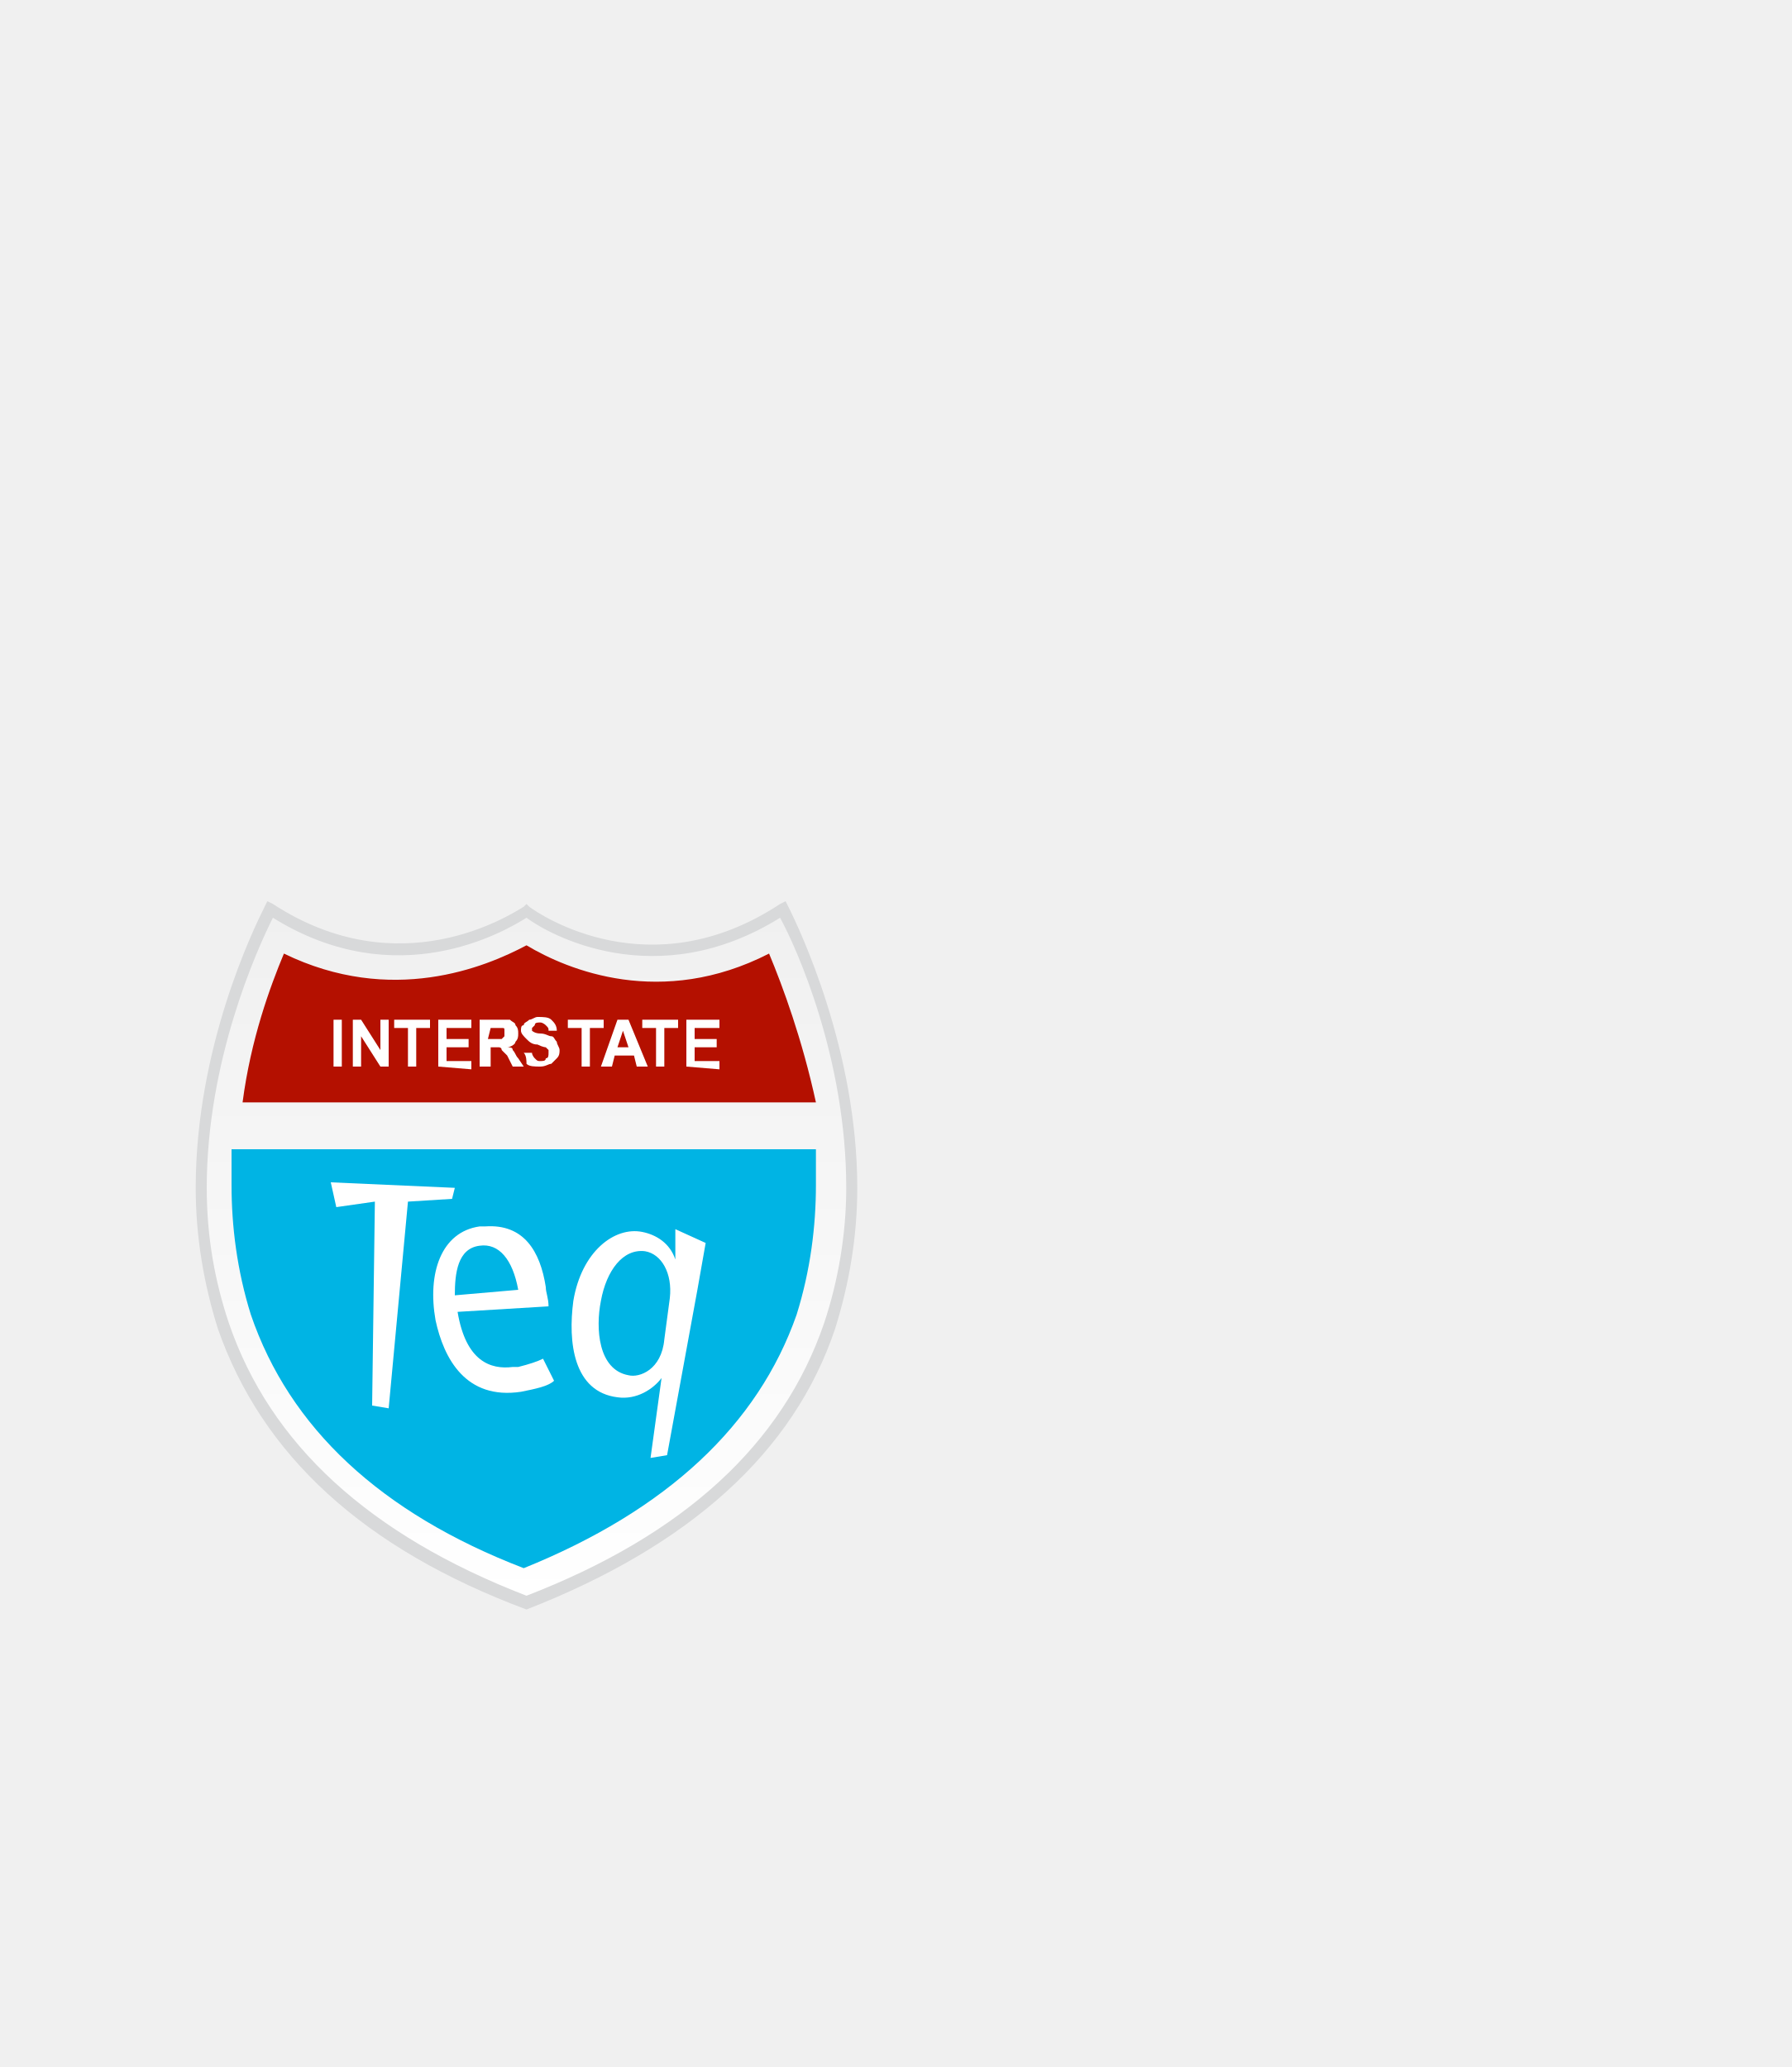
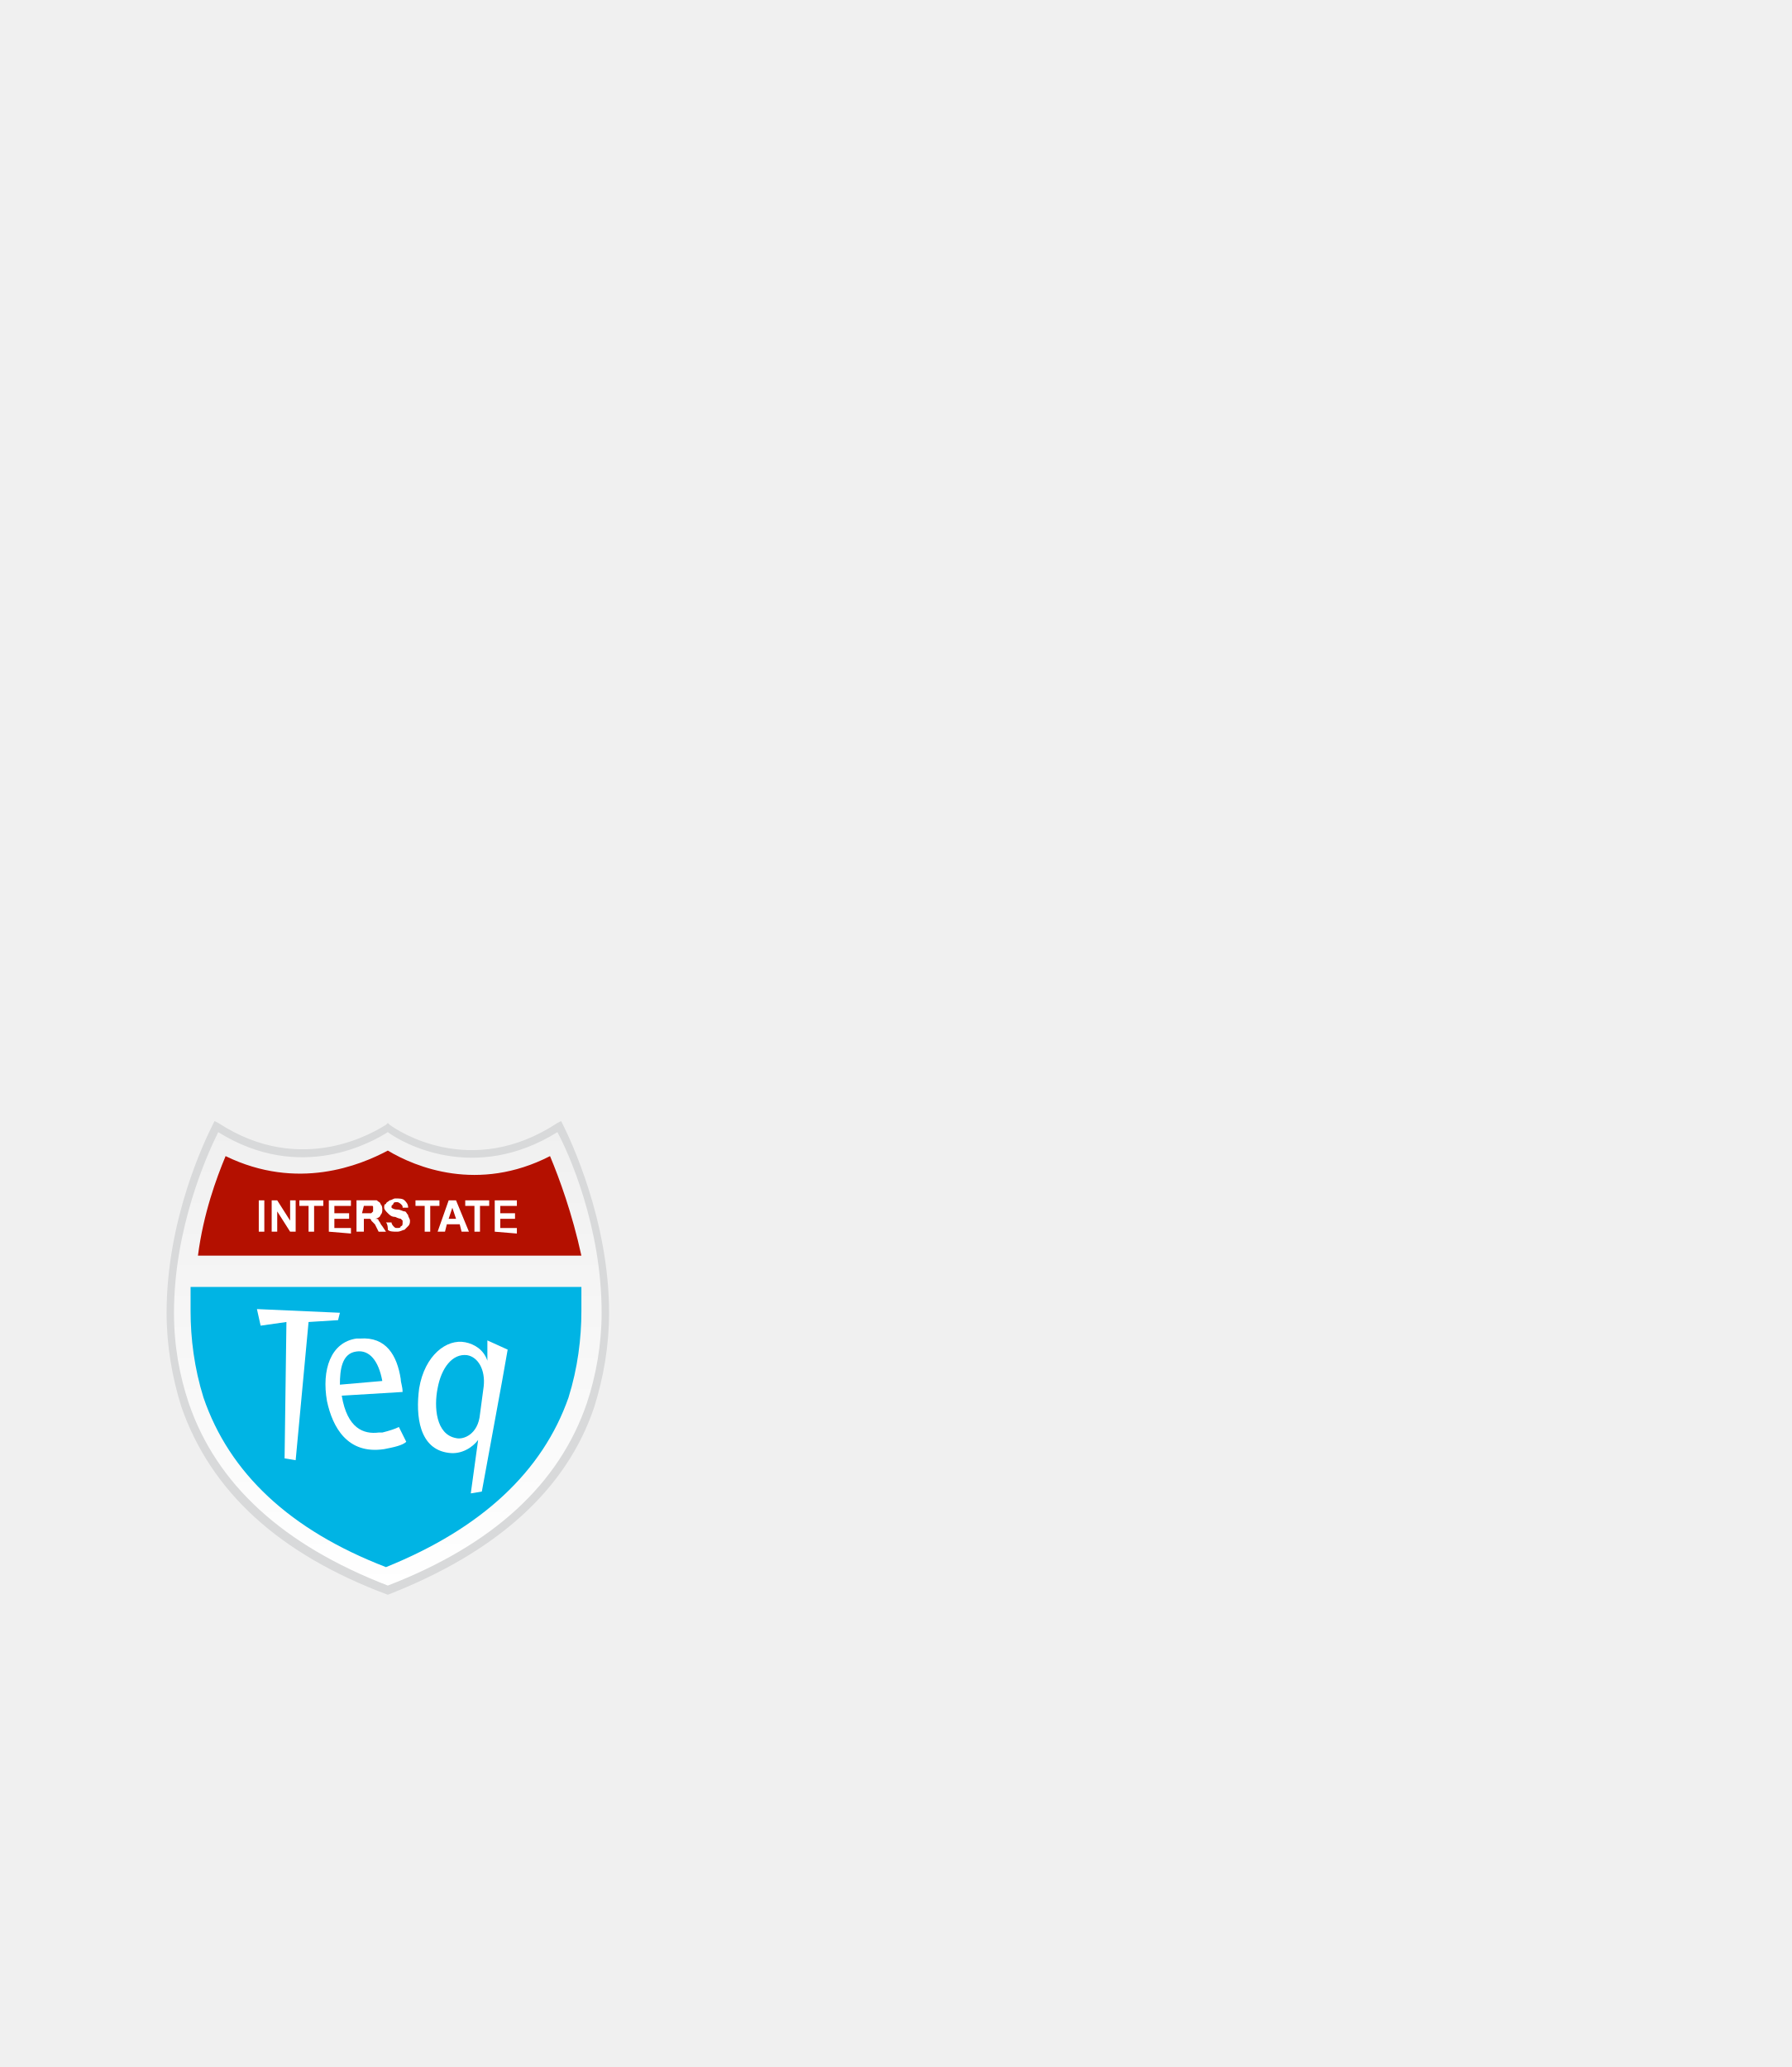
<svg xmlns="http://www.w3.org/2000/svg" version="1.1" id="Layer_1" x="0px" y="0px" viewBox="0 0 65 75" style="enable-background:new 0 0 65 75;" xml:space="preserve">
  <style type="text/css">
	.st0{fill:url(#SVGID_1_);}
	.st1{fill:#D8D9DA;}
	.st2{fill:#00B4E4;}
	.st3{fill:#B41000;}
	.st4{fill:#FFFFFF;}
</style>
  <g>
    <g>
-       <linearGradient id="SVGID_1_" gradientUnits="userSpaceOnUse" x1="19.13" y1="-30.129" x2="19.13" y2="-4.959" gradientTransform="matrix(1 0 0 -1 0 28)">
+       <linearGradient id="SVGID_1_" gradientUnits="userSpaceOnUse" x1="14.069" y1="49.684" x2="14.069" y2="32.852" gradientTransform="matrix(1 0 0 1 0 8)">
        <stop offset="0" style="stop-color:#FFFFFF" />
        <stop offset="1" style="stop-color:#F0F0F0" />
      </linearGradient>
-       <path class="st0" d="M7.3,43.1c0,1.6,0.2,3.3,0.8,5c1.5,4.5,5.2,7.8,11,10c5.8-2.2,9.5-5.5,11-10c0.6-1.7,0.8-3.4,0.8-5    c0-5.1-2.1-9.4-2.5-10.1c-4.7,3.1-8.8,0.4-9.3,0.1c-0.5,0.4-4.6,3-9.3-0.1C9.5,33.7,7.3,38,7.3,43.1z" />
-       <path class="st1" d="M19.1,58.4L19.1,58.4c-5.9-2.2-9.6-5.6-11.2-10.2c-0.5-1.6-0.8-3.3-0.8-5.1c0-5.1,2.1-9.4,2.5-10.2l0.1-0.2    l0.2,0.1c4.6,3,8.6,0.4,9.1,0.1l0.1-0.1l0.1,0.1c0.4,0.3,4.4,3,9.1-0.1l0.2-0.1l0.1,0.2c0.4,0.8,2.5,5.2,2.5,10.2    c0,1.8-0.3,3.5-0.8,5.1C28.8,52.7,25,56.1,19.1,58.4L19.1,58.4z M9.9,33.3c-0.6,1.2-2.4,5.2-2.4,9.8c0,1.8,0.3,3.4,0.8,4.9    c1.5,4.4,5.1,7.7,10.8,9.9c5.7-2.2,9.3-5.5,10.8-9.9c0.5-1.5,0.8-3.2,0.8-4.9c0-4.7-1.8-8.7-2.4-9.8c-4.5,2.8-8.4,0.6-9.2,0    C18.3,33.8,14.4,36.1,9.9,33.3z" />
+       <path class="st0" d="M6.178,47.633c0,1.07,0.134,2.207,0.535,3.344c1.003,3.009,3.477,5.216,7.356,6.688    c3.879-1.471,6.353-3.678,7.356-6.688c0.401-1.137,0.535-2.274,0.535-3.344c0-3.411-1.404-6.286-1.672-6.754    c-3.143,2.073-5.885,0.268-6.219,0.067c-0.334,0.268-3.076,2.006-6.219-0.067C7.649,41.347,6.178,44.223,6.178,47.633z" />
+       <path class="st1" d="M14.069,57.865L14.069,57.865c-3.946-1.471-6.42-3.745-7.49-6.821c-0.334-1.07-0.535-2.207-0.535-3.411    c0-3.411,1.404-6.286,1.672-6.821l0.067-0.134l0.134,0.067c3.076,2.006,5.751,0.268,6.086,0.067l0.067-0.067l0.067,0.067    c0.267,0.201,2.942,2.006,6.086-0.067l0.134-0.067l0.067,0.134c0.267,0.535,1.672,3.477,1.672,6.821    c0,1.204-0.201,2.341-0.535,3.411C20.556,54.053,18.015,56.327,14.069,57.865L14.069,57.865z M7.917,41.079    c-0.401,0.802-1.605,3.477-1.605,6.554c0,1.204,0.201,2.274,0.535,3.277c1.003,2.942,3.411,5.149,7.222,6.621    c3.812-1.471,6.219-3.678,7.222-6.621c0.334-1.003,0.535-2.14,0.535-3.277c0-3.143-1.204-5.818-1.605-6.554    c-3.009,1.872-5.617,0.401-6.152,0C13.534,41.414,10.926,42.952,7.917,41.079z" />
    </g>
-     <path class="st2" d="M8.4,43c0,1.5,0.2,3.1,0.7,4.7c1.4,4.1,4.7,7.2,9.9,9.2c5.2-2.1,8.5-5.2,9.9-9.2c0.5-1.6,0.7-3.2,0.7-4.7   c0-0.4,0-0.8,0-1.3H8.4C8.4,42.2,8.4,42.6,8.4,43z" />
-     <path class="st3" d="M27.9,34.6c-3.9,2-7.3,0.6-8.8-0.3c-1.5,0.8-4.9,2.2-8.8,0.3c-0.5,1.2-1.2,3.1-1.5,5.4h20.8   C29.1,37.7,28.4,35.8,27.9,34.6z" />
+     <path class="st2" d="M6.914,47.566c0,1.003,0.134,2.073,0.468,3.143c0.936,2.742,3.143,4.815,6.621,6.153   c3.478-1.404,5.684-3.478,6.621-6.153c0.334-1.07,0.468-2.14,0.468-3.143c0-0.268,0-0.535,0-0.869H6.914   C6.914,47.031,6.914,47.299,6.914,47.566z" />
+     <path class="st3" d="M19.954,41.949c-2.608,1.337-4.882,0.401-5.885-0.201c-1.003,0.535-3.277,1.471-5.885,0.201   c-0.334,0.803-0.803,2.073-1.003,3.611h13.91C20.757,44.022,20.289,42.751,19.954,41.949z" />
    <g>
      <g>
-         <polygon class="st4" points="13.5,51 13.6,43.6 12.2,43.8 12,42.9 16.5,43.1 16.4,43.5 14.8,43.6 14.1,51.1    " />
+         <polygon class="st4" points="10.324,52.916 10.391,47.968 9.455,48.101 9.321,47.499 12.331,47.633 12.264,47.901 11.194,47.968      10.726,52.983    " />
        <g>
-           <path class="st4" d="M20.1,50.1c-0.2,0.2-0.7,0.3-1.2,0.4c-2,0.3-2.8-1.2-3.1-2.6c-0.3-1.7,0.2-3.2,1.6-3.4c0.1,0,0.1,0,0.2,0      c1.4-0.1,2,0.9,2.2,2.2c0,0.2,0.1,0.4,0.1,0.7l-3.3,0.2c0.3,1.8,1.2,2.1,2,2c0.1,0,0.1,0,0.2,0c0.4-0.1,0.7-0.2,0.9-0.3      L20.1,50.1z M18.8,46.8c-0.2-1.1-0.7-1.7-1.4-1.6c-0.8,0.1-0.9,1-0.9,1.8L18.8,46.8z" />
-           <path class="st4" d="M23.6,52.9L24,50l0,0c-0.3,0.4-0.9,0.8-1.6,0.7c-1.6-0.2-1.8-2-1.6-3.5c0.3-1.8,1.5-2.7,2.5-2.5      c0.5,0.1,1,0.4,1.2,1l0,0l0-1.1l1.1,0.5l-0.3,1.7l-1.1,6L23.6,52.9z M24.3,47.1c0.1-0.9-0.3-1.6-0.9-1.7      c-0.8-0.1-1.4,0.7-1.6,1.8c-0.2,1-0.1,2.5,1,2.7c0.4,0.1,1.2-0.2,1.3-1.3L24.3,47.1z" />
+           <path class="st4" d="M14.738,52.314c-0.134,0.134-0.468,0.201-0.802,0.267c-1.337,0.201-1.872-0.802-2.073-1.739      c-0.201-1.137,0.134-2.14,1.07-2.274c0.067,0,0.067,0,0.134,0c0.936-0.067,1.337,0.602,1.471,1.471      c0,0.134,0.067,0.268,0.067,0.468l-2.207,0.134c0.201,1.204,0.803,1.404,1.337,1.338c0.067,0,0.067,0,0.134,0      c0.267-0.067,0.468-0.134,0.602-0.201L14.738,52.314z M13.869,50.108c-0.134-0.736-0.468-1.137-0.936-1.07      c-0.535,0.067-0.602,0.669-0.602,1.204L13.869,50.108z" />
+           <path class="st4" d="M17.079,54.187l0.267-1.939l0,0c-0.201,0.268-0.602,0.535-1.07,0.468c-1.07-0.134-1.204-1.337-1.07-2.341      c0.201-1.204,1.003-1.806,1.672-1.672c0.334,0.067,0.669,0.268,0.803,0.669l0,0v-0.736l0.736,0.334l-0.201,1.137L17.48,54.12      L17.079,54.187z M17.547,50.308c0.067-0.602-0.201-1.07-0.602-1.137c-0.535-0.067-0.936,0.468-1.07,1.204      c-0.134,0.669-0.067,1.672,0.669,1.806c0.267,0.067,0.802-0.134,0.869-0.869L17.547,50.308z" />
        </g>
      </g>
    </g>
    <g>
-       <path class="st4" d="M12.1,38.7V37h0.3v1.7H12.1z" />
-       <path class="st4" d="M12.8,38.7V37h0.3l0.7,1.1V37h0.3v1.7h-0.3l-0.7-1.1v1.1H12.8z" />
-       <path class="st4" d="M14.8,38.7v-1.4h-0.5V37h1.3v0.3h-0.5v1.4H14.8z" />
-       <path class="st4" d="M15.9,38.7V37h1.2v0.3h-0.9v0.4h0.8V38h-0.8v0.5h0.9v0.3L15.9,38.7L15.9,38.7z" />
-       <path class="st4" d="M17.8,37.3H18c0.1,0,0.2,0,0.2,0c0.1,0,0.1,0,0.1,0.1c0,0,0,0.1,0,0.1c0,0,0,0.1,0,0.1c0,0-0.1,0.1-0.1,0.1    c0,0-0.1,0-0.3,0h-0.2L17.8,37.3C17.8,37.3,17.8,37.3,17.8,37.3z M17.8,38.7V38h0.1c0.1,0,0.1,0,0.2,0c0,0,0.1,0,0.1,0.1    c0,0,0.1,0.1,0.2,0.2l0.2,0.4h0.4l-0.2-0.3c-0.1-0.1-0.1-0.2-0.2-0.3c0-0.1-0.1-0.1-0.2-0.1c0.1,0,0.3-0.1,0.3-0.2    c0.1-0.1,0.1-0.2,0.1-0.3c0-0.1,0-0.2-0.1-0.3c0-0.1-0.1-0.1-0.2-0.2c-0.1,0-0.2,0-0.4,0h-0.7v1.7L17.8,38.7L17.8,38.7z" />
-       <path class="st4" d="M19,38.2l0.3,0c0,0.1,0.1,0.2,0.1,0.2c0.1,0.1,0.1,0.1,0.2,0.1c0.1,0,0.2,0,0.2-0.1c0.1,0,0.1-0.1,0.1-0.2    c0,0,0-0.1,0-0.1c0,0-0.1-0.1-0.1-0.1c0,0-0.1,0-0.3-0.1c-0.2,0-0.3-0.1-0.4-0.2c-0.1-0.1-0.2-0.2-0.2-0.3c0-0.1,0-0.2,0.1-0.2    c0-0.1,0.1-0.1,0.2-0.2c0.1,0,0.2-0.1,0.3-0.1c0.2,0,0.4,0,0.5,0.1c0.1,0.1,0.2,0.2,0.2,0.4l-0.3,0c0-0.1,0-0.1-0.1-0.2    c0,0-0.1-0.1-0.2-0.1c-0.1,0-0.2,0-0.2,0.1c0,0-0.1,0.1-0.1,0.1c0,0,0,0.1,0,0.1c0,0,0.1,0.1,0.3,0.1c0.2,0,0.3,0.1,0.4,0.1    c0.1,0,0.1,0.1,0.2,0.2c0,0.1,0.1,0.2,0.1,0.3c0,0.1,0,0.2-0.1,0.3c-0.1,0.1-0.1,0.1-0.2,0.2c-0.1,0-0.2,0.1-0.4,0.1    c-0.2,0-0.4,0-0.5-0.1C19.1,38.5,19.1,38.3,19,38.2z" />
-       <path class="st4" d="M21.1,38.7v-1.4h-0.5V37h1.3v0.3h-0.5v1.4H21.1z" />
-       <path class="st4" d="M22.4,38l0.2-0.6l0.2,0.6H22.4z M22.8,37h-0.4l-0.6,1.7h0.4l0.1-0.4h0.7l0.1,0.4h0.4L22.8,37z" />
-       <path class="st4" d="M23.8,38.7v-1.4h-0.5V37h1.3v0.3h-0.5v1.4H23.8z" />
-       <path class="st4" d="M24.9,38.7V37h1.2v0.3h-0.9v0.4H26V38h-0.8v0.5h0.9v0.3L24.9,38.7L24.9,38.7z" />
+       <path class="st4" d="M9.388,44.691v-1.137h0.201v1.137H9.388z" />
+       <path class="st4" d="M9.856,44.691v-1.137h0.201l0.468,0.736v-0.736h0.201v1.137h-0.201l-0.468-0.736v0.736H9.856z" />
+       <path class="st4" d="M11.194,44.691v-0.936h-0.334v-0.201h0.869v0.201h-0.334v0.936H11.194z" />
+       <path class="st4" d="M11.929,44.691v-1.137h0.802v0.201H12.13v0.267h0.535v0.201H12.13v0.334h0.602v0.201L11.929,44.691    L11.929,44.691z" />
+       <path class="st4" d="M13.2,43.754h0.134c0.067,0,0.134,0,0.134,0c0.067,0,0.067,0,0.067,0.067v0.067v0.067l-0.067,0.067    c0,0-0.067,0-0.201,0h-0.134L13.2,43.754L13.2,43.754z M13.2,44.691v-0.468h0.067c0.067,0,0.067,0,0.134,0    c0,0,0.067,0,0.067,0.067c0,0,0.067,0.067,0.134,0.134l0.134,0.268h0.267l-0.134-0.201c-0.067-0.067-0.067-0.134-0.134-0.201    c0-0.067-0.067-0.067-0.134-0.067c0.067,0,0.201-0.067,0.201-0.134c0.067-0.067,0.067-0.134,0.067-0.201    c0-0.067,0-0.134-0.067-0.201c0-0.067-0.067-0.067-0.134-0.134c-0.067,0-0.134,0-0.267,0h-0.468v1.137L13.2,44.691L13.2,44.691z" />
+       <path class="st4" d="M14.003,44.356h0.201c0,0.067,0.067,0.134,0.067,0.134c0.067,0.067,0.067,0.067,0.134,0.067    s0.134,0,0.134-0.067c0.067,0,0.067-0.067,0.067-0.134v-0.067l-0.067-0.067c0,0-0.067,0-0.201-0.067    c-0.134,0-0.201-0.067-0.267-0.134c-0.067-0.067-0.134-0.134-0.134-0.201c0-0.067,0-0.134,0.067-0.134    c0-0.067,0.067-0.067,0.134-0.134c0.067,0,0.134-0.067,0.201-0.067c0.134,0,0.267,0,0.334,0.067    c0.067,0.067,0.134,0.134,0.134,0.268h-0.201c0-0.067,0-0.067-0.067-0.134c0,0-0.067-0.067-0.134-0.067s-0.134,0-0.134,0.067    l-0.067,0.067v0.067c0,0,0.067,0.067,0.201,0.067c0.134,0,0.201,0.067,0.267,0.067c0.067,0,0.067,0.067,0.134,0.134    c0,0.067,0.067,0.134,0.067,0.201c0,0.067,0,0.134-0.067,0.201s-0.067,0.067-0.134,0.134c-0.067,0-0.134,0.067-0.267,0.067    c-0.134,0-0.267,0-0.334-0.067C14.069,44.557,14.069,44.423,14.003,44.356z" />
+       <path class="st4" d="M15.407,44.691v-0.936h-0.334v-0.201h0.869v0.201h-0.334v0.936H15.407z" />
+       <path class="st4" d="M16.276,44.223l0.134-0.401l0.134,0.401H16.276z M16.544,43.554h-0.267l-0.401,1.137h0.267l0.067-0.268h0.468    l0.067,0.268h0.267L16.544,43.554z" />
+       <path class="st4" d="M17.212,44.691v-0.936h-0.334v-0.201h0.869v0.201h-0.334v0.936H17.212z" />
+       <path class="st4" d="M17.948,44.691v-1.137h0.803v0.201h-0.602v0.267h0.535v0.201h-0.535v0.334h0.602v0.201L17.948,44.691    L17.948,44.691z" />
    </g>
  </g>
</svg>
